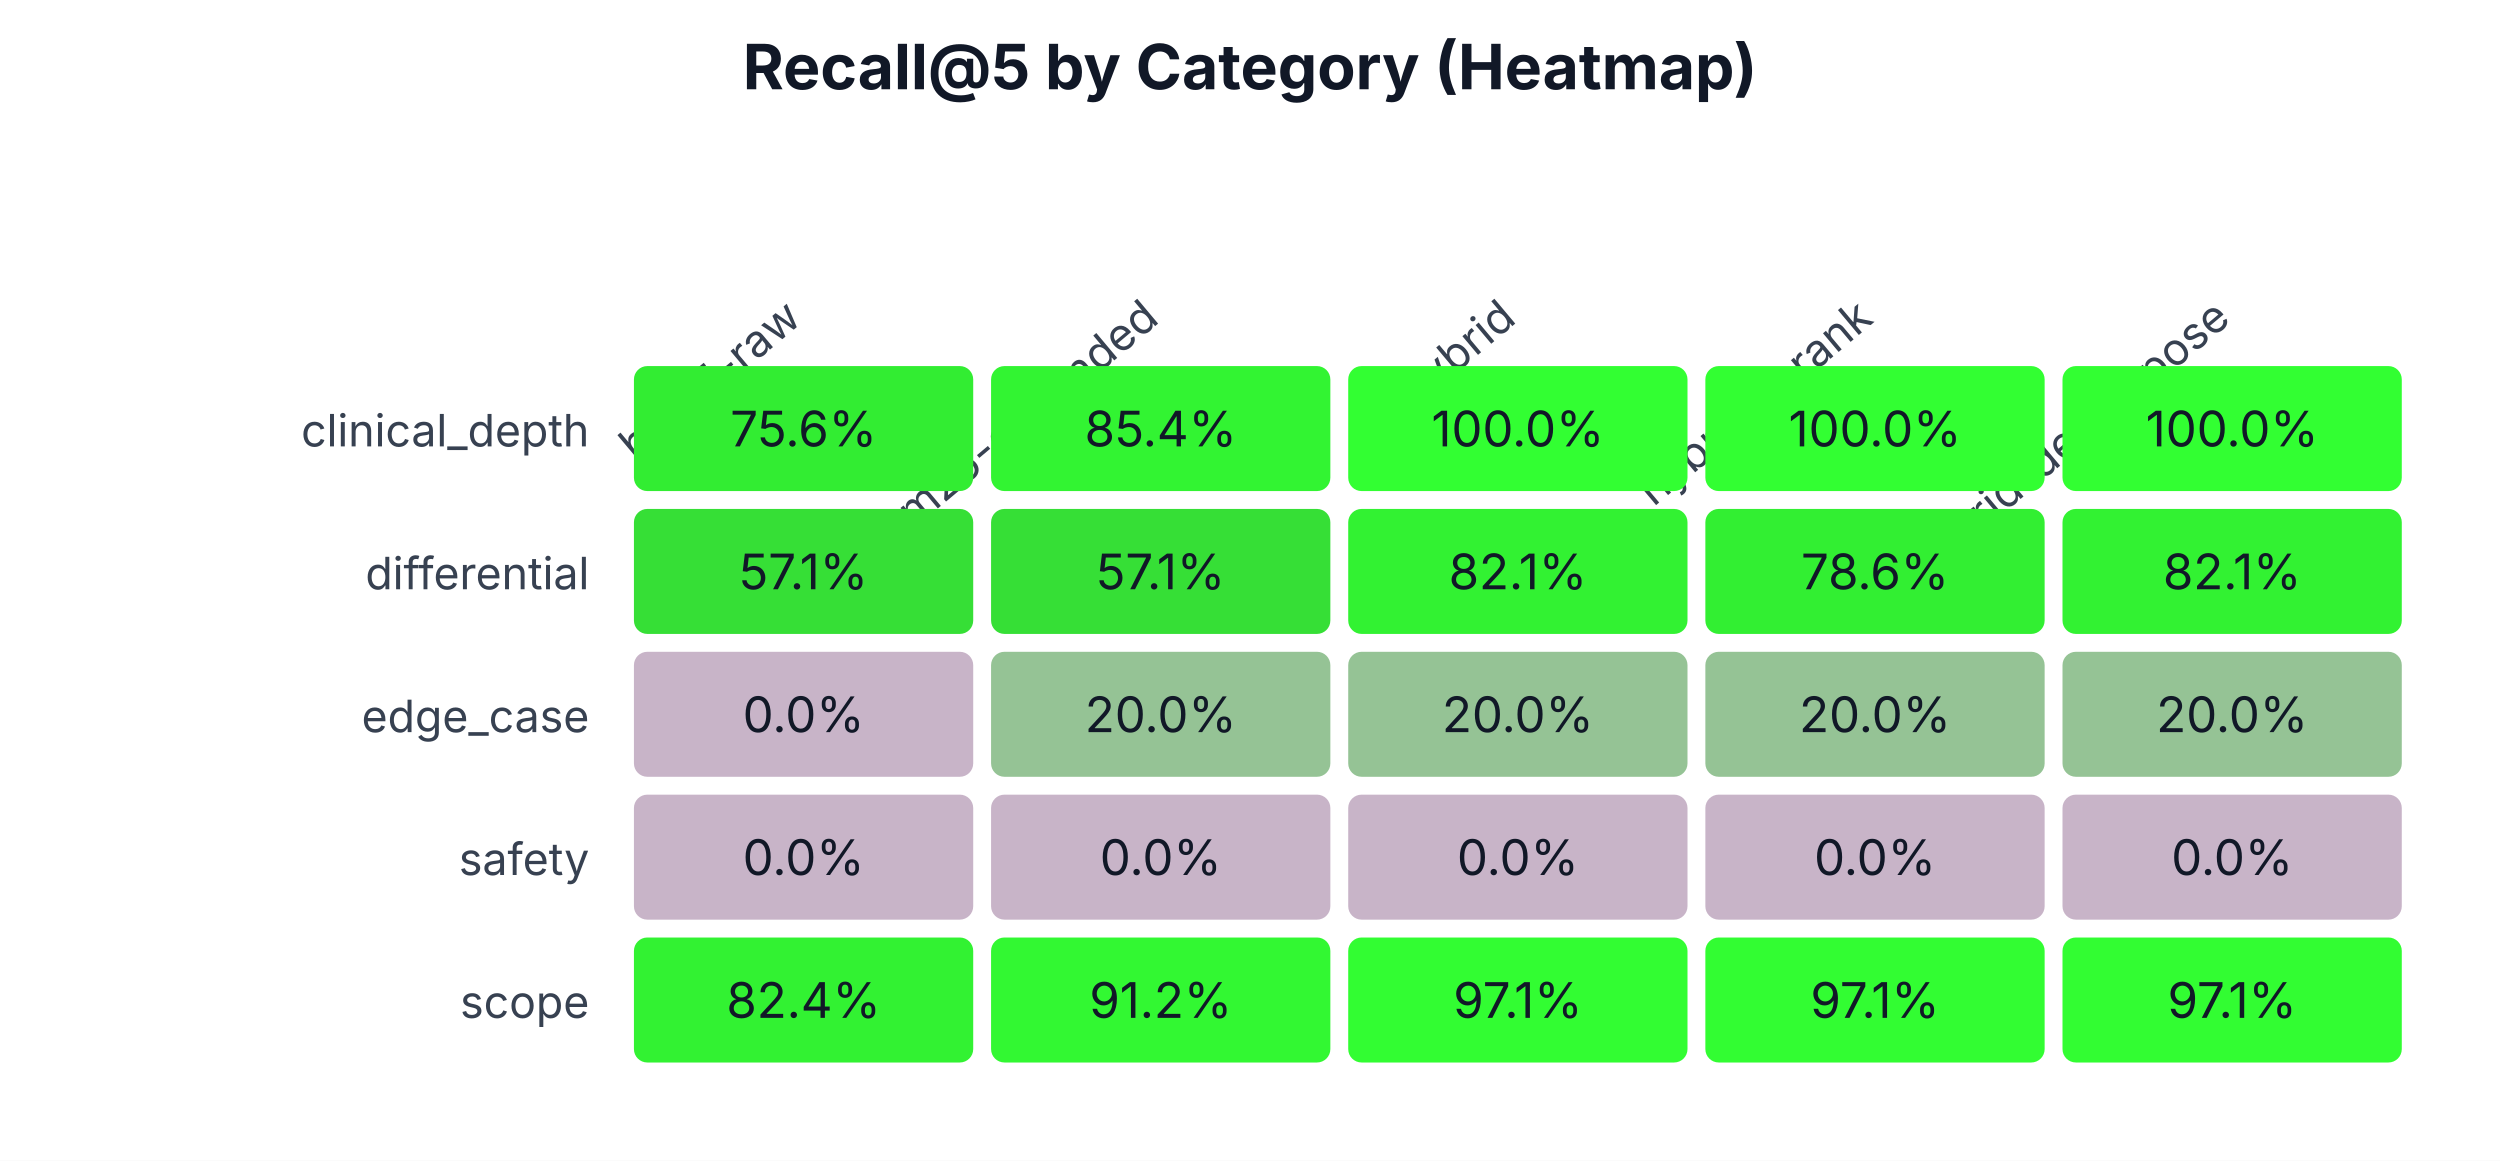
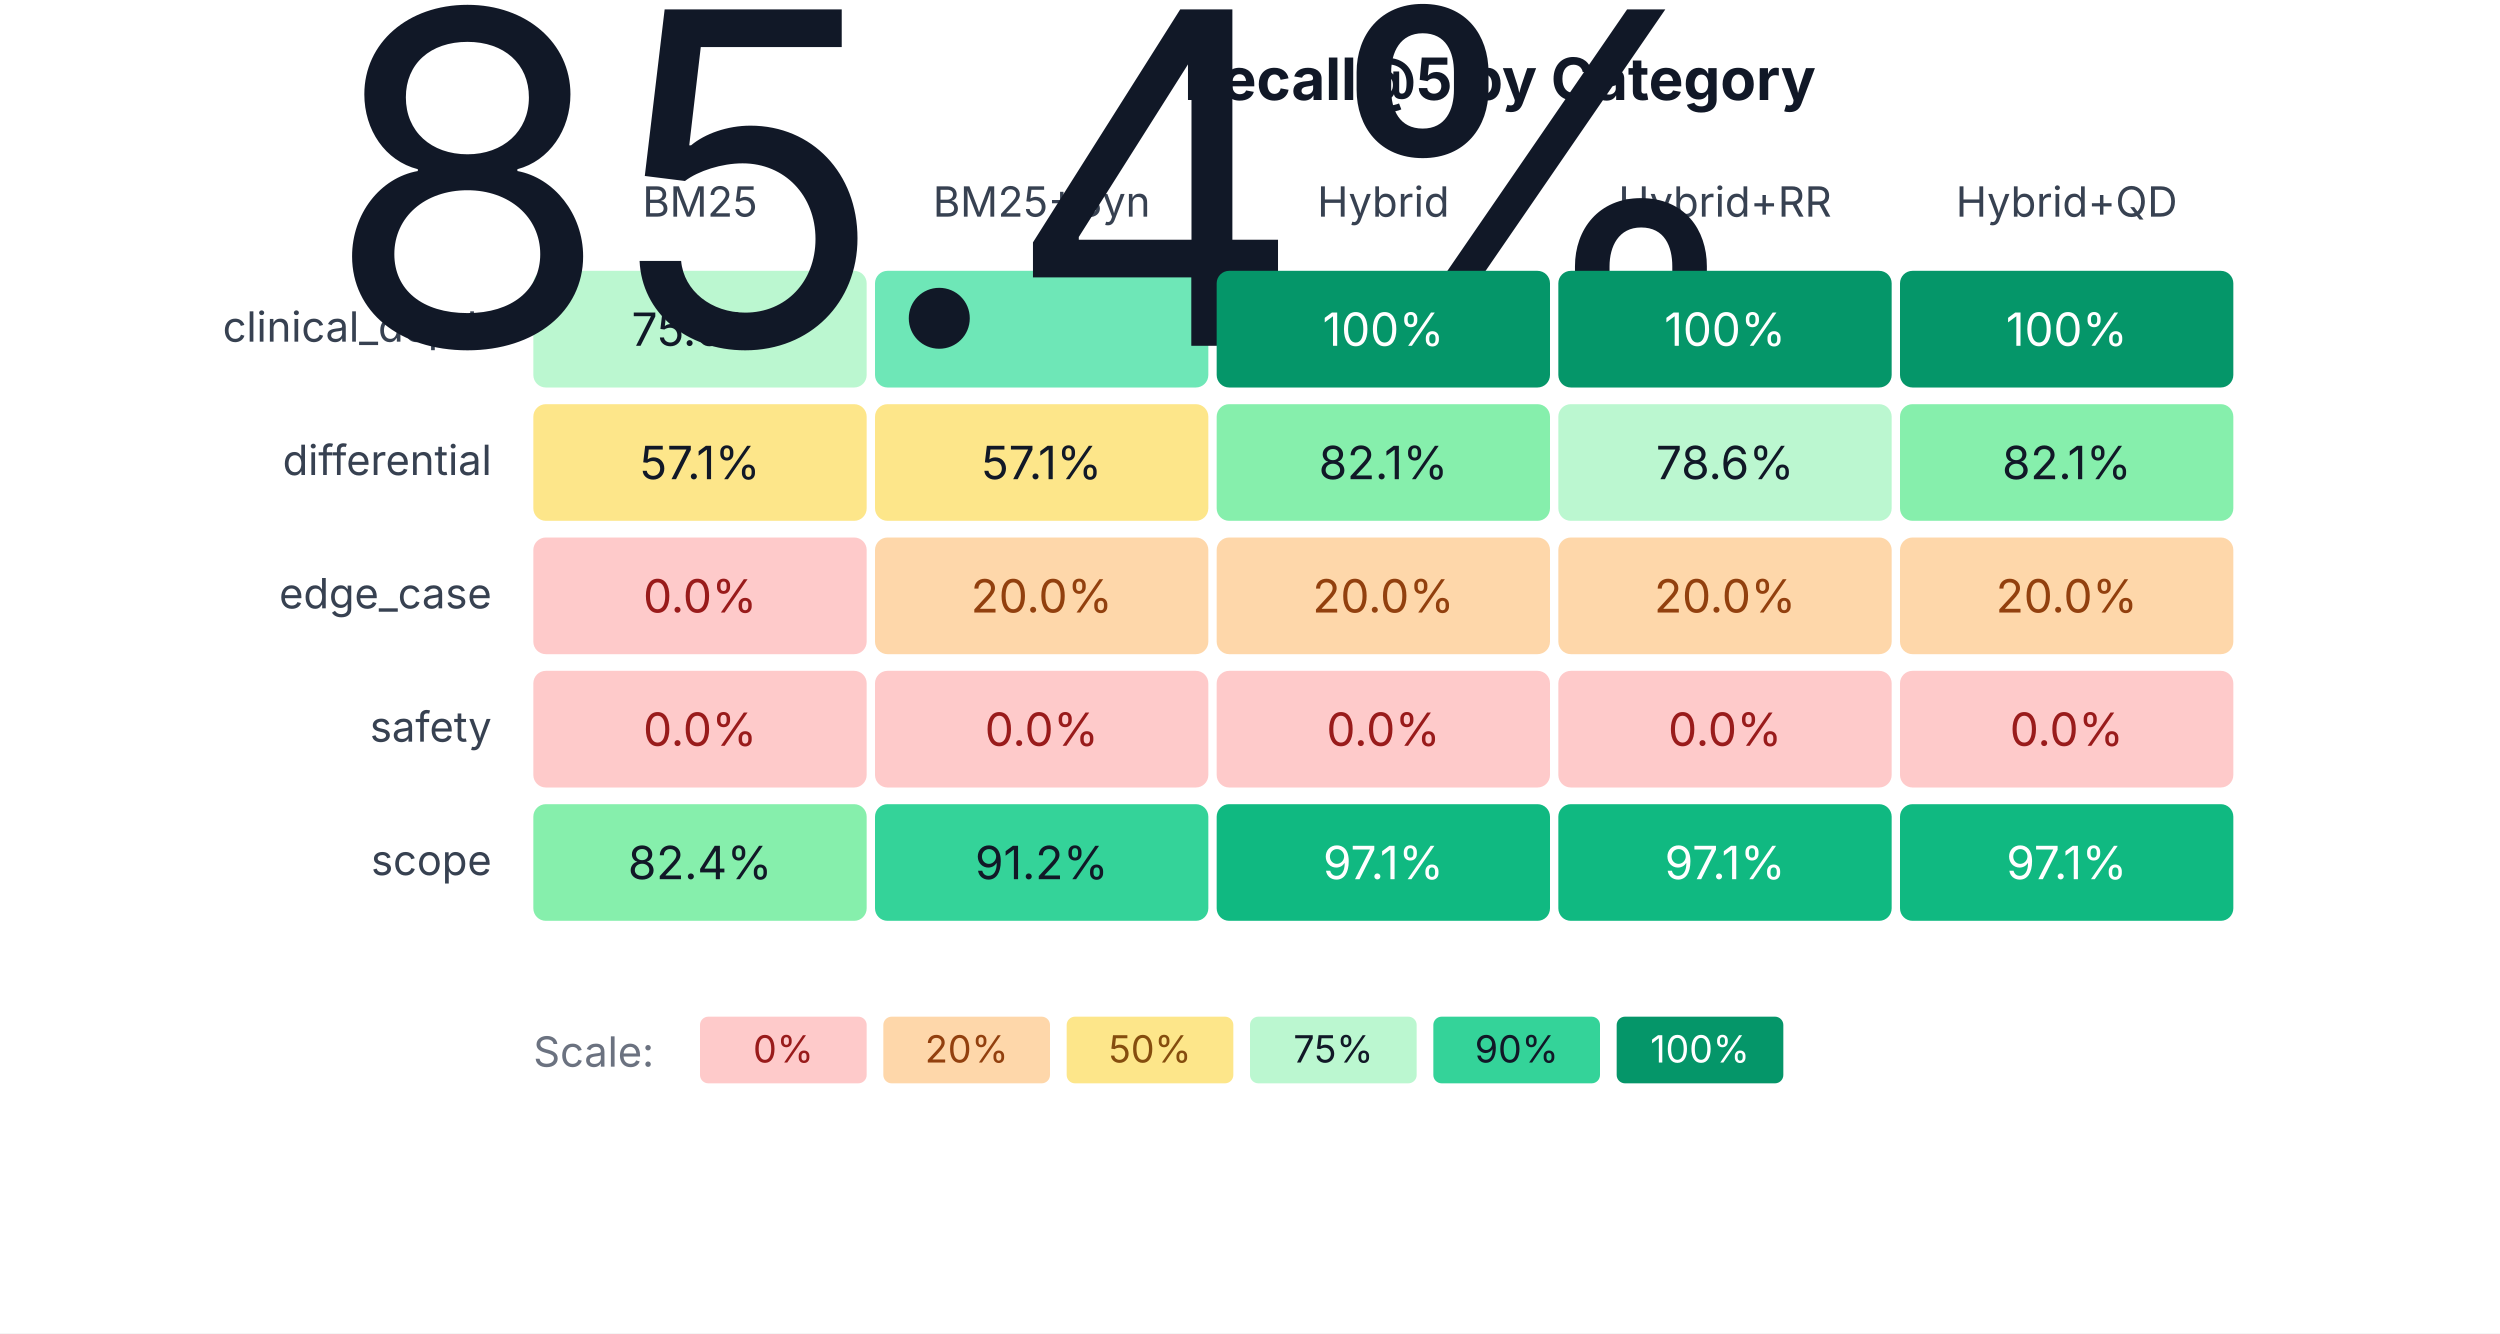
- <svg xmlns="http://www.w3.org/2000/svg" viewBox="0 0 560 260" width="560" height="260" font-family="'Inter', 'Helvetica Neue', Arial, sans-serif">
-   <rect width="560" height="260" fill="white" />
-   <text x="280" y="20" text-anchor="middle" font-size="14" font-weight="bold" fill="#111827">Recall@5 by Category (Heatmap)</text>
-   <text x="180" y="72" text-anchor="end" font-size="10" fill="#374151" transform="rotate(-40, 180, 72)">bm25-raw</text>
-   <text x="260" y="72" text-anchor="end" font-size="10" fill="#374151" transform="rotate(-40, 260, 72)">bm25-expanded</text>
-   <text x="340" y="72" text-anchor="end" font-size="10" fill="#374151" transform="rotate(-40, 340, 72)">hybrid</text>
-   <text x="420" y="72" text-anchor="end" font-size="10" fill="#374151" transform="rotate(-40, 420, 72)">hybrid-rerank</text>
-   <text x="500" y="72" text-anchor="end" font-size="10" fill="#374151" transform="rotate(-40, 500, 72)">hybrid-decompose</text>
-   <text x="132" y="100" text-anchor="end" font-size="10" fill="#374151">clinical_depth</text>
-   <rect x="142" y="82" width="76" height="28" fill="rgb(50, 237, 50)" rx="3" />
-   <text x="180" y="100" text-anchor="middle" font-size="11" fill="#111827">75.6%</text>
-   <rect x="222" y="82" width="76" height="28" fill="rgb(50, 244, 50)" rx="3" />
-   <text x="260" y="100" text-anchor="middle" font-size="11" fill="#111827">85.4%</text>
-   <rect x="302" y="82" width="76" height="28" fill="rgb(50, 255, 50)" rx="3" />
-   <text x="340" y="100" text-anchor="middle" font-size="11" fill="#111827">100.0%</text>
-   <rect x="382" y="82" width="76" height="28" fill="rgb(50, 255, 50)" rx="3" />
-   <text x="420" y="100" text-anchor="middle" font-size="11" fill="#111827">100.0%</text>
-   <rect x="462" y="82" width="76" height="28" fill="rgb(50, 255, 50)" rx="3" />
-   <text x="500" y="100" text-anchor="middle" font-size="11" fill="#111827">100.0%</text>
-   <text x="132" y="132" text-anchor="end" font-size="10" fill="#374151">differential</text>
-   <rect x="142" y="114" width="76" height="28" fill="rgb(54, 223, 54)" rx="3" />
-   <text x="180" y="132" text-anchor="middle" font-size="11" fill="#111827">57.1%</text>
-   <rect x="222" y="114" width="76" height="28" fill="rgb(54, 223, 54)" rx="3" />
-   <text x="260" y="132" text-anchor="middle" font-size="11" fill="#111827">57.1%</text>
-   <rect x="302" y="114" width="76" height="28" fill="rgb(50, 242, 50)" rx="3" />
-   <text x="340" y="132" text-anchor="middle" font-size="11" fill="#111827">82.1%</text>
-   <rect x="382" y="114" width="76" height="28" fill="rgb(50, 239, 50)" rx="3" />
-   <text x="420" y="132" text-anchor="middle" font-size="11" fill="#111827">78.6%</text>
-   <rect x="462" y="114" width="76" height="28" fill="rgb(50, 242, 50)" rx="3" />
-   <text x="500" y="132" text-anchor="middle" font-size="11" fill="#111827">82.1%</text>
-   <text x="132" y="164" text-anchor="end" font-size="10" fill="#374151">edge_case</text>
-   <rect x="142" y="146" width="76" height="28" fill="rgb(200, 180, 200)" rx="3" />
-   <text x="180" y="164" text-anchor="middle" font-size="11" fill="#111827">0.0%</text>
-   <rect x="222" y="146" width="76" height="28" fill="rgb(149, 195, 149)" rx="3" />
-   <text x="260" y="164" text-anchor="middle" font-size="11" fill="#111827">20.0%</text>
-   <rect x="302" y="146" width="76" height="28" fill="rgb(149, 195, 149)" rx="3" />
-   <text x="340" y="164" text-anchor="middle" font-size="11" fill="#111827">20.0%</text>
-   <rect x="382" y="146" width="76" height="28" fill="rgb(149, 195, 149)" rx="3" />
-   <text x="420" y="164" text-anchor="middle" font-size="11" fill="#111827">20.0%</text>
-   <rect x="462" y="146" width="76" height="28" fill="rgb(149, 195, 149)" rx="3" />
-   <text x="500" y="164" text-anchor="middle" font-size="11" fill="#111827">20.0%</text>
-   <text x="132" y="196" text-anchor="end" font-size="10" fill="#374151">safety</text>
-   <rect x="142" y="178" width="76" height="28" fill="rgb(200, 180, 200)" rx="3" />
-   <text x="180" y="196" text-anchor="middle" font-size="11" fill="#111827">0.0%</text>
-   <rect x="222" y="178" width="76" height="28" fill="rgb(200, 180, 200)" rx="3" />
-   <text x="260" y="196" text-anchor="middle" font-size="11" fill="#111827">0.0%</text>
-   <rect x="302" y="178" width="76" height="28" fill="rgb(200, 180, 200)" rx="3" />
-   <text x="340" y="196" text-anchor="middle" font-size="11" fill="#111827">0.0%</text>
-   <rect x="382" y="178" width="76" height="28" fill="rgb(200, 180, 200)" rx="3" />
-   <text x="420" y="196" text-anchor="middle" font-size="11" fill="#111827">0.0%</text>
-   <rect x="462" y="178" width="76" height="28" fill="rgb(200, 180, 200)" rx="3" />
-   <text x="500" y="196" text-anchor="middle" font-size="11" fill="#111827">0.0%</text>
-   <text x="132" y="228" text-anchor="end" font-size="10" fill="#374151">scope</text>
-   <rect x="142" y="210" width="76" height="28" fill="rgb(50, 242, 50)" rx="3" />
-   <text x="180" y="228" text-anchor="middle" font-size="11" fill="#111827">82.4%</text>
-   <rect x="222" y="210" width="76" height="28" fill="rgb(50, 248, 50)" rx="3" />
-   <text x="260" y="228" text-anchor="middle" font-size="11" fill="#111827">91.2%</text>
-   <rect x="302" y="210" width="76" height="28" fill="rgb(50, 253, 50)" rx="3" />
-   <text x="340" y="228" text-anchor="middle" font-size="11" fill="#111827">97.1%</text>
-   <rect x="382" y="210" width="76" height="28" fill="rgb(50, 253, 50)" rx="3" />
-   <text x="420" y="228" text-anchor="middle" font-size="11" fill="#111827">97.1%</text>
-   <rect x="462" y="210" width="76" height="28" fill="rgb(50, 253, 50)" rx="3" />
-   <text x="500" y="228" text-anchor="middle" font-size="11" fill="#111827">97.1%</text>
+ <svg xmlns="http://www.w3.org/2000/svg" viewBox="0 0 600 320" width="600" height="320" font-family="system-ui, -apple-system, sans-serif">
+   <rect width="600" height="320" fill="white" />
+   <text x="360" y="24" text-anchor="middle" font-size="14" font-weight="bold" fill="#111827">Recall@5 by Category</text>
+   <text x="168" y="52" text-anchor="middle" font-size="10" fill="#374151">BM25</text>
+   <text x="250" y="52" text-anchor="middle" font-size="10" fill="#374151">BM25+Syn</text>
+   <text x="332" y="52" text-anchor="middle" font-size="10" fill="#374151">Hybrid</text>
+   <text x="414" y="52" text-anchor="middle" font-size="10" fill="#374151">Hybrid+RR</text>
+   <text x="496" y="52" text-anchor="middle" font-size="10" fill="#374151">Hybrid+QD</text>
+   <text x="118" y="82" text-anchor="end" font-size="10" fill="#374151">clinical_depth</text>
+   <rect x="128" y="65" width="80" height="28" fill="#bbf7d0" rx="3" />
+   <text x="168" y="83" text-anchor="middle" font-size="11" fill="#111827">75.6%</text>
+   <rect x="210" y="65" width="80" height="28" fill="#6ee7b7" rx="3" />
+   <text x="250" y="83" text-anchor="middle" font-size="111" fill="#111827">85.4%</text>
+   <rect x="292" y="65" width="80" height="28" fill="#059669" rx="3" />
+   <text x="332" y="83" text-anchor="middle" font-size="11" fill="#ffffff">100%</text>
+   <rect x="374" y="65" width="80" height="28" fill="#059669" rx="3" />
+   <text x="414" y="83" text-anchor="middle" font-size="11" fill="#ffffff">100%</text>
+   <rect x="456" y="65" width="80" height="28" fill="#059669" rx="3" />
+   <text x="496" y="83" text-anchor="middle" font-size="11" fill="#ffffff">100%</text>
+   <text x="118" y="114" text-anchor="end" font-size="10" fill="#374151">differential</text>
+   <rect x="128" y="97" width="80" height="28" fill="#fde68a" rx="3" />
+   <text x="168" y="115" text-anchor="middle" font-size="11" fill="#111827">57.1%</text>
+   <rect x="210" y="97" width="80" height="28" fill="#fde68a" rx="3" />
+   <text x="250" y="115" text-anchor="middle" font-size="11" fill="#111827">57.1%</text>
+   <rect x="292" y="97" width="80" height="28" fill="#86efac" rx="3" />
+   <text x="332" y="115" text-anchor="middle" font-size="11" fill="#111827">82.1%</text>
+   <rect x="374" y="97" width="80" height="28" fill="#bbf7d0" rx="3" />
+   <text x="414" y="115" text-anchor="middle" font-size="11" fill="#111827">78.6%</text>
+   <rect x="456" y="97" width="80" height="28" fill="#86efac" rx="3" />
+   <text x="496" y="115" text-anchor="middle" font-size="11" fill="#111827">82.1%</text>
+   <text x="118" y="146" text-anchor="end" font-size="10" fill="#374151">edge_case</text>
+   <rect x="128" y="129" width="80" height="28" fill="#fecaca" rx="3" />
+   <text x="168" y="147" text-anchor="middle" font-size="11" fill="#991b1b">0.0%</text>
+   <rect x="210" y="129" width="80" height="28" fill="#fed7aa" rx="3" />
+   <text x="250" y="147" text-anchor="middle" font-size="11" fill="#92400e">20.0%</text>
+   <rect x="292" y="129" width="80" height="28" fill="#fed7aa" rx="3" />
+   <text x="332" y="147" text-anchor="middle" font-size="11" fill="#92400e">20.0%</text>
+   <rect x="374" y="129" width="80" height="28" fill="#fed7aa" rx="3" />
+   <text x="414" y="147" text-anchor="middle" font-size="11" fill="#92400e">20.0%</text>
+   <rect x="456" y="129" width="80" height="28" fill="#fed7aa" rx="3" />
+   <text x="496" y="147" text-anchor="middle" font-size="11" fill="#92400e">20.0%</text>
+   <text x="118" y="178" text-anchor="end" font-size="10" fill="#374151">safety</text>
+   <rect x="128" y="161" width="80" height="28" fill="#fecaca" rx="3" />
+   <text x="168" y="179" text-anchor="middle" font-size="11" fill="#991b1b">0.0%</text>
+   <rect x="210" y="161" width="80" height="28" fill="#fecaca" rx="3" />
+   <text x="250" y="179" text-anchor="middle" font-size="11" fill="#991b1b">0.0%</text>
+   <rect x="292" y="161" width="80" height="28" fill="#fecaca" rx="3" />
+   <text x="332" y="179" text-anchor="middle" font-size="11" fill="#991b1b">0.0%</text>
+   <rect x="374" y="161" width="80" height="28" fill="#fecaca" rx="3" />
+   <text x="414" y="179" text-anchor="middle" font-size="11" fill="#991b1b">0.0%</text>
+   <rect x="456" y="161" width="80" height="28" fill="#fecaca" rx="3" />
+   <text x="496" y="179" text-anchor="middle" font-size="11" fill="#991b1b">0.0%</text>
+   <text x="118" y="210" text-anchor="end" font-size="10" fill="#374151">scope</text>
+   <rect x="128" y="193" width="80" height="28" fill="#86efac" rx="3" />
+   <text x="168" y="211" text-anchor="middle" font-size="11" fill="#111827">82.4%</text>
+   <rect x="210" y="193" width="80" height="28" fill="#34d399" rx="3" />
+   <text x="250" y="211" text-anchor="middle" font-size="11" fill="#111827">91.2%</text>
+   <rect x="292" y="193" width="80" height="28" fill="#10b981" rx="3" />
+   <text x="332" y="211" text-anchor="middle" font-size="11" fill="#ffffff">97.1%</text>
+   <rect x="374" y="193" width="80" height="28" fill="#10b981" rx="3" />
+   <text x="414" y="211" text-anchor="middle" font-size="11" fill="#ffffff">97.1%</text>
+   <rect x="456" y="193" width="80" height="28" fill="#10b981" rx="3" />
+   <text x="496" y="211" text-anchor="middle" font-size="11" fill="#ffffff">97.1%</text>
+   <text x="128" y="256" font-size="10" fill="#6b7280">Scale:</text>
+   <rect x="168" y="244" width="40" height="16" fill="#fecaca" rx="2" />
+   <text x="188" y="255" text-anchor="middle" font-size="9" fill="#991b1b">0%</text>
+   <rect x="212" y="244" width="40" height="16" fill="#fed7aa" rx="2" />
+   <text x="232" y="255" text-anchor="middle" font-size="9" fill="#92400e">20%</text>
+   <rect x="256" y="244" width="40" height="16" fill="#fde68a" rx="2" />
+   <text x="276" y="255" text-anchor="middle" font-size="9" fill="#854d0e">50%</text>
+   <rect x="300" y="244" width="40" height="16" fill="#bbf7d0" rx="2" />
+   <text x="320" y="255" text-anchor="middle" font-size="9" fill="#111827">75%</text>
+   <rect x="344" y="244" width="40" height="16" fill="#34d399" rx="2" />
+   <text x="364" y="255" text-anchor="middle" font-size="9" fill="#111827">90%</text>
+   <rect x="388" y="244" width="40" height="16" fill="#059669" rx="2" />
+   <text x="408" y="255" text-anchor="middle" font-size="9" fill="#ffffff">100%</text>
</svg>
